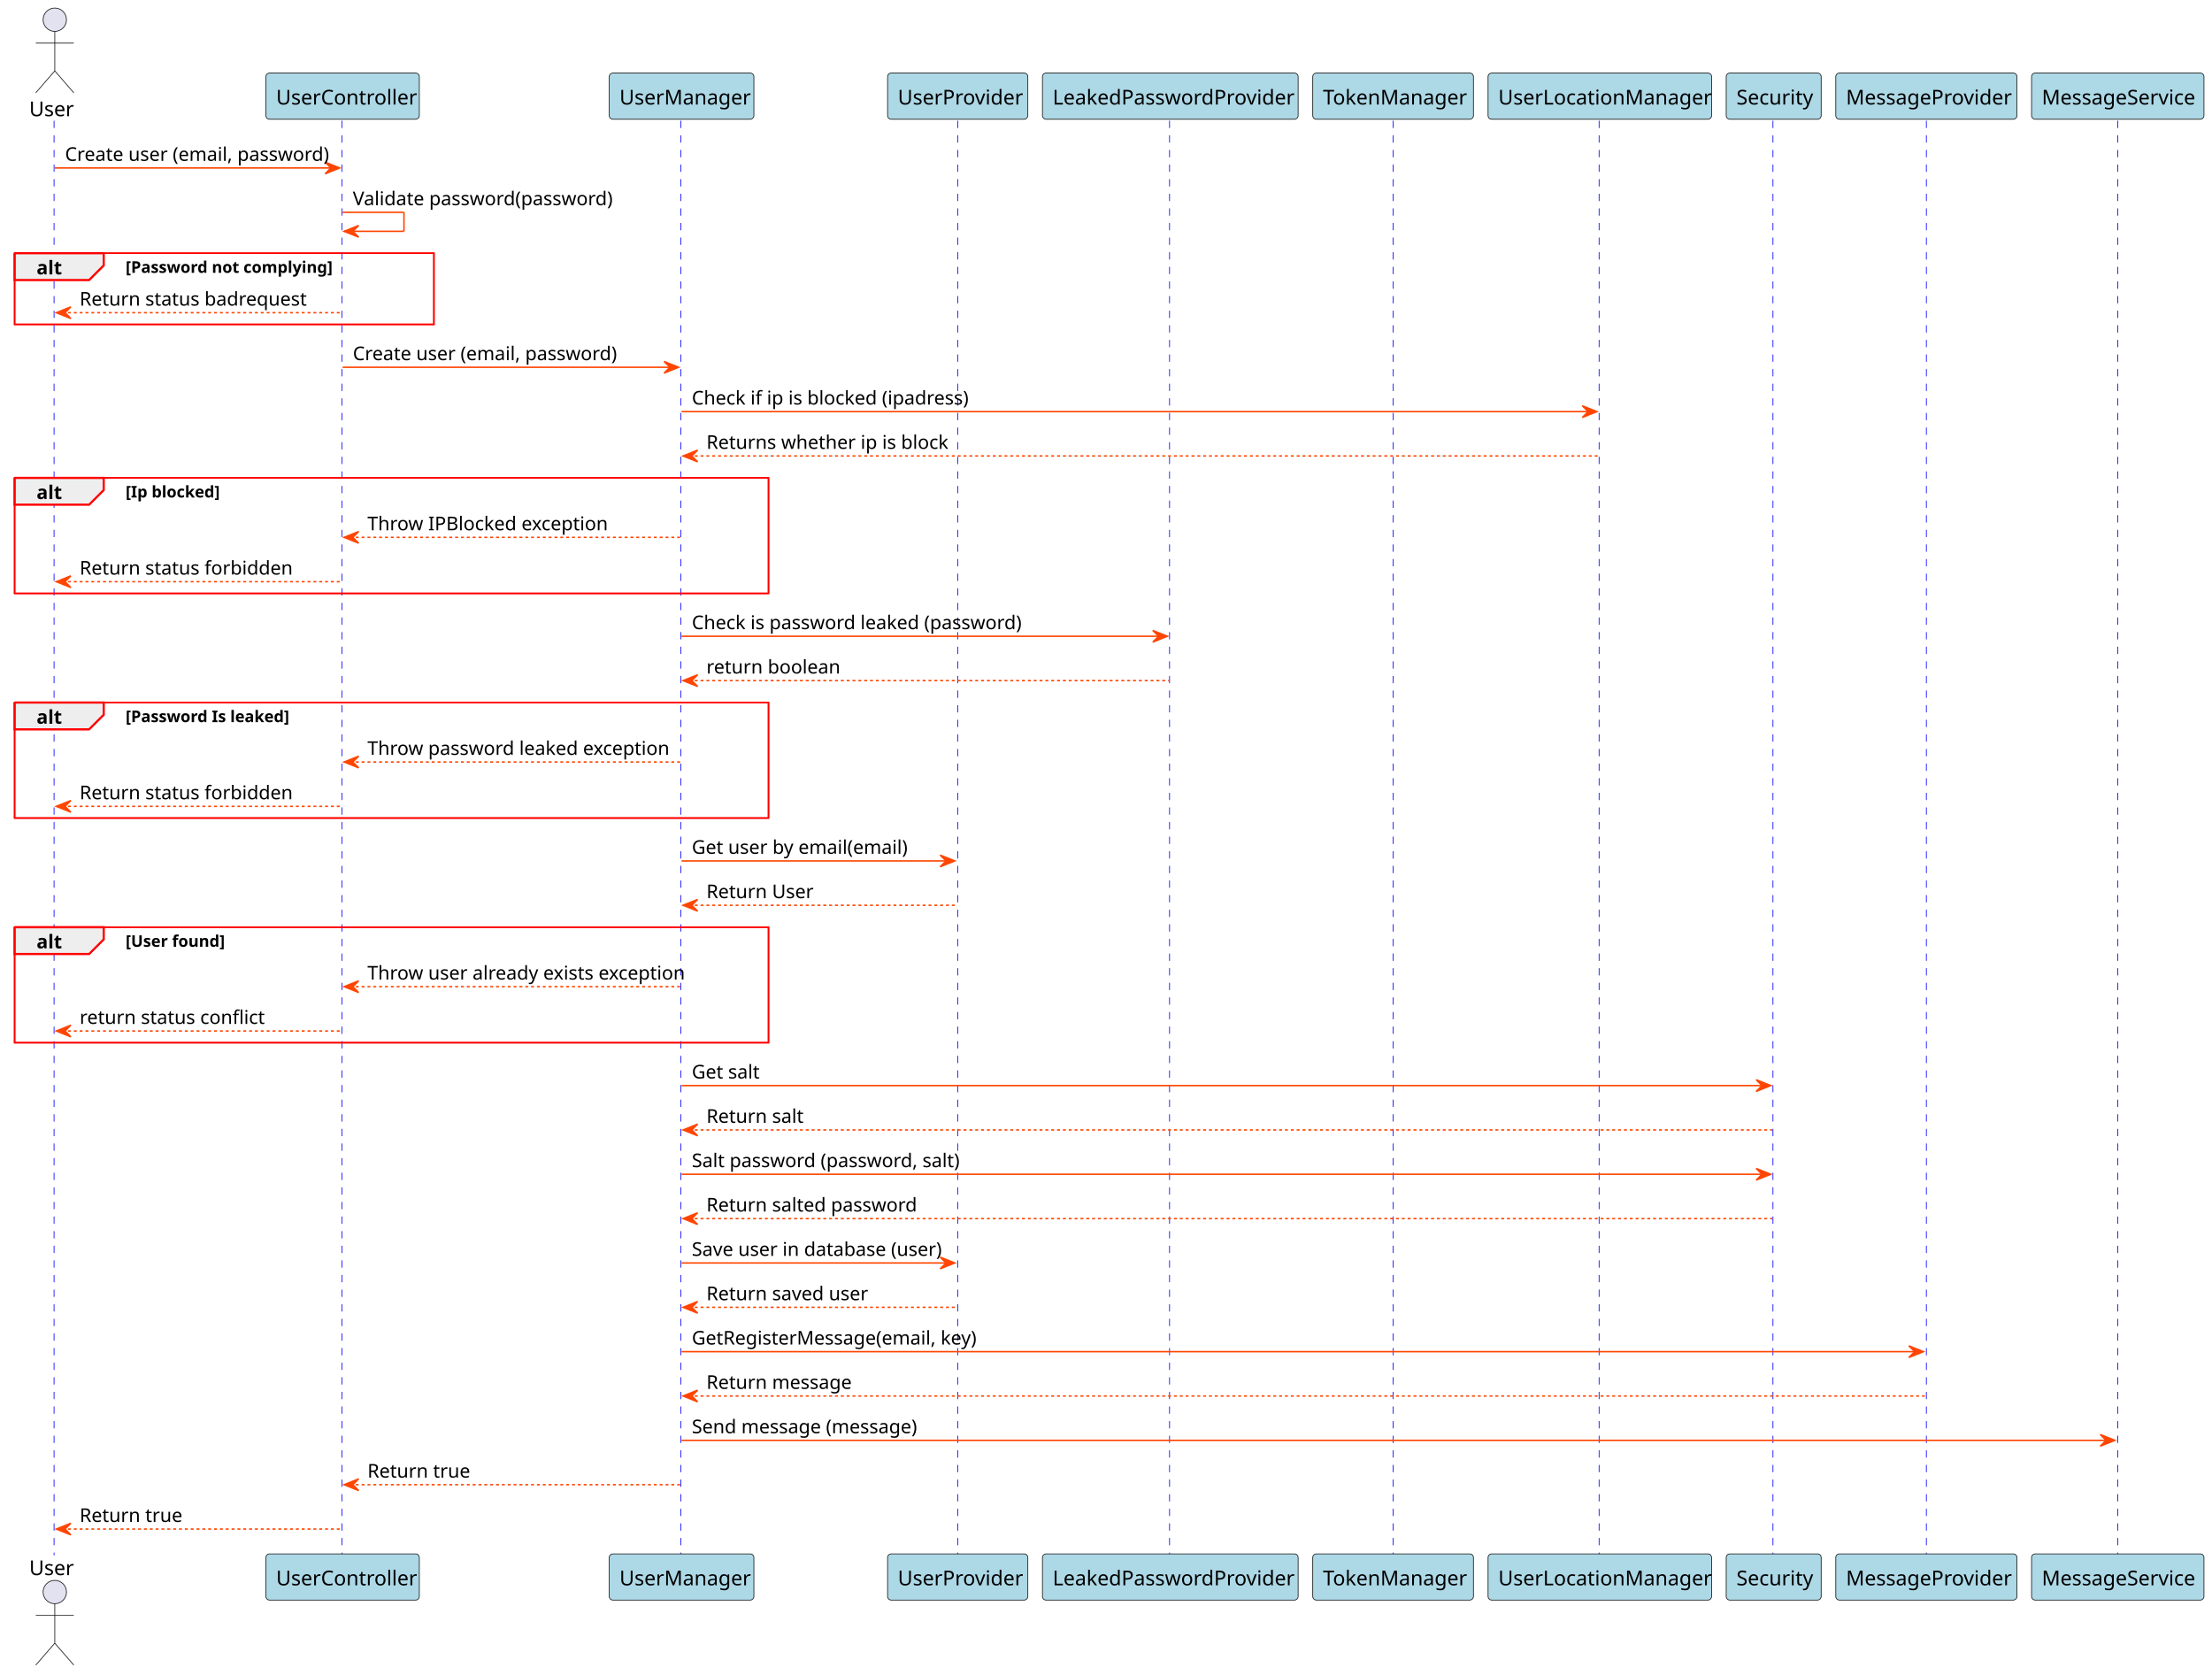
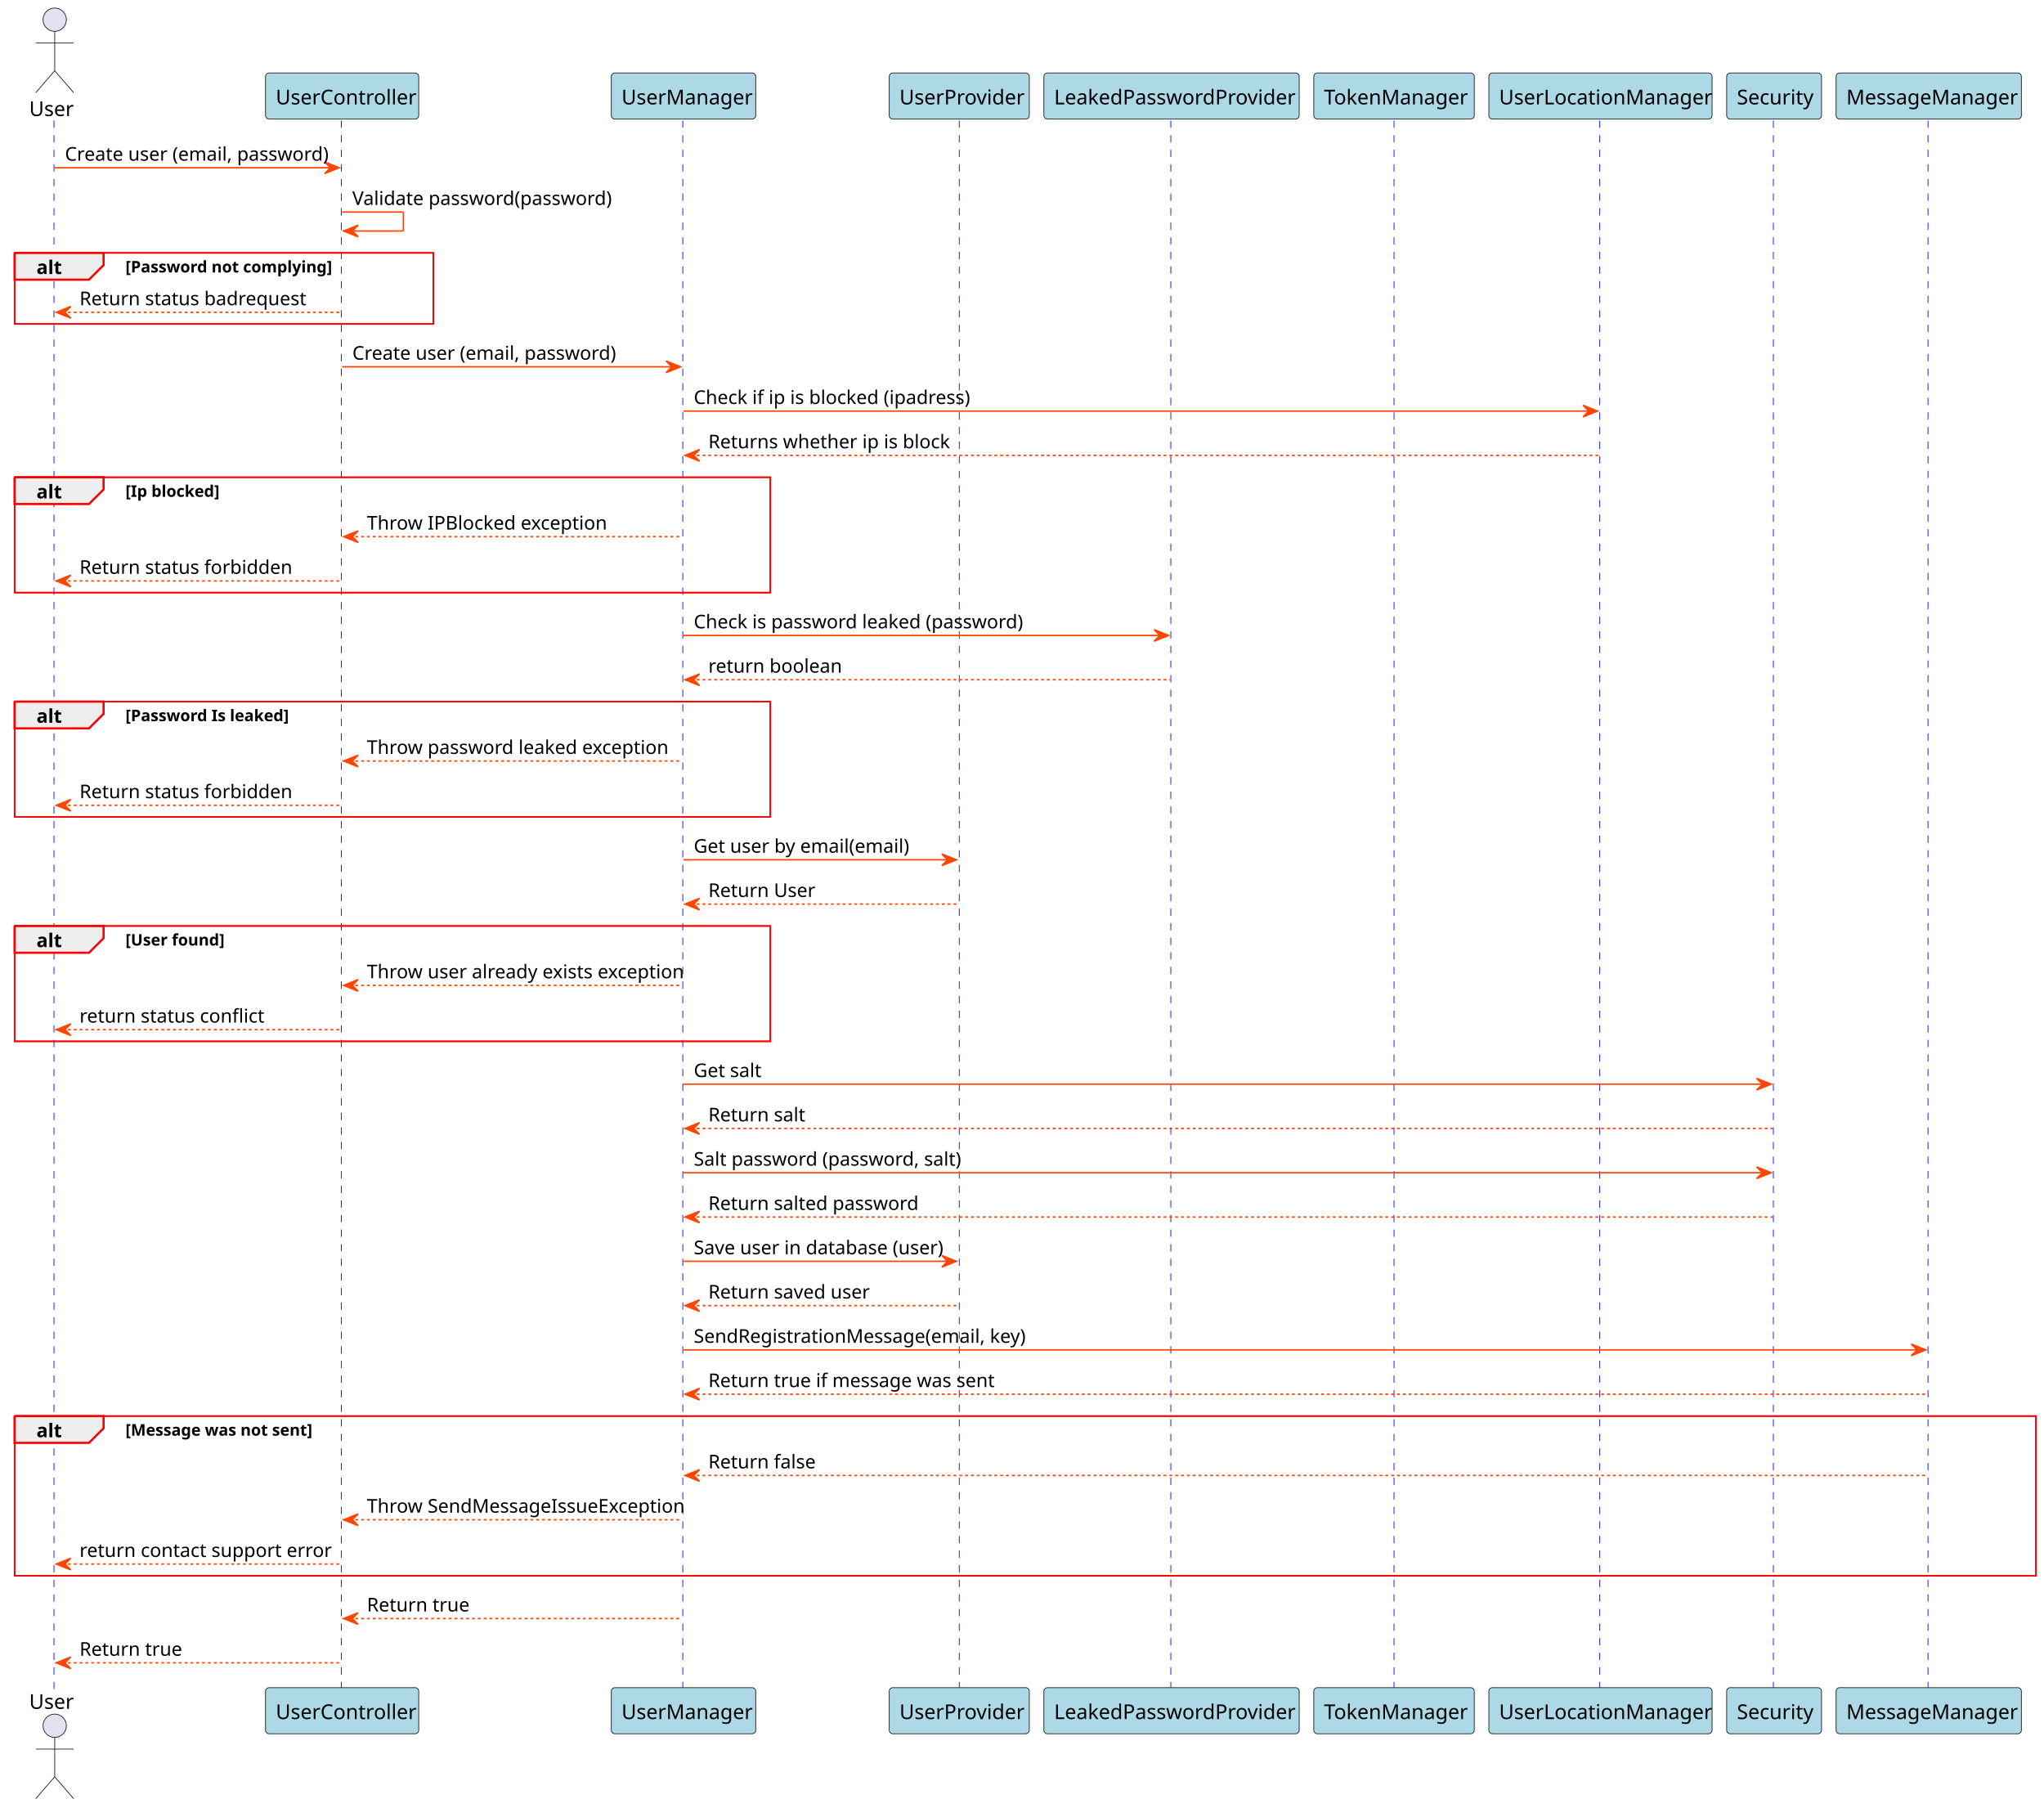
- <svg xmlns="http://www.w3.org/2000/svg" contentStyleType="text/css" height="1146px" preserveAspectRatio="none" style="width:1514px;height:1146px;background:#FFFFFF;" version="1.1" viewBox="0 0 1514 1146" width="1514px" zoomAndPan="magnify">
+ <svg xmlns="http://www.w3.org/2000/svg" contentStyleType="text/css" height="1239px" preserveAspectRatio="none" style="width:1401px;height:1239px;background:#FFFFFF;" version="1.1" viewBox="0 0 1401 1239" width="1401px" zoomAndPan="magnify">
  <defs />
  <g>
    <rect fill="none" height="48.703" style="stroke:#FF0000;stroke-width:1.0;" width="287" x="10" y="173.312" />
-     <rect fill="none" height="79.055" style="stroke:#FF0000;stroke-width:1.0;" width="516" x="10" y="327.07" />
-     <rect fill="none" height="79.055" style="stroke:#FF0000;stroke-width:1.0;" width="516" x="10" y="480.828" />
-     <rect fill="none" height="79.055" style="stroke:#FF0000;stroke-width:1.0;" width="516" x="10" y="634.586" />
-     <line style="stroke:#0000FF;stroke-width:0.5;stroke-dasharray:5.0,5.0;" x1="37" x2="37" y1="82.609" y2="1064.508" />
-     <line style="stroke:#0000FF;stroke-width:0.5;stroke-dasharray:5.0,5.0;" x1="234" x2="234" y1="82.609" y2="1064.508" />
-     <line style="stroke:#0000FF;stroke-width:0.5;stroke-dasharray:5.0,5.0;" x1="466" x2="466" y1="82.609" y2="1064.508" />
-     <line style="stroke:#0000FF;stroke-width:0.5;stroke-dasharray:5.0,5.0;" x1="655.5" x2="655.5" y1="82.609" y2="1064.508" />
-     <line style="stroke:#0000FF;stroke-width:0.5;stroke-dasharray:5.0,5.0;" x1="800.5" x2="800.5" y1="82.609" y2="1064.508" />
-     <line style="stroke:#0000FF;stroke-width:0.5;stroke-dasharray:5.0,5.0;" x1="953.5" x2="953.5" y1="82.609" y2="1064.508" />
-     <line style="stroke:#0000FF;stroke-width:0.5;stroke-dasharray:5.0,5.0;" x1="1094.5" x2="1094.5" y1="82.609" y2="1064.508" />
-     <line style="stroke:#0000FF;stroke-width:0.5;stroke-dasharray:5.0,5.0;" x1="1213.5" x2="1213.5" y1="82.609" y2="1064.508" />
-     <line style="stroke:#0000FF;stroke-width:0.5;stroke-dasharray:5.0,5.0;" x1="1318.5" x2="1318.5" y1="82.609" y2="1064.508" />
-     <line style="stroke:#0000FF;stroke-width:0.5;stroke-dasharray:5.0,5.0;" x1="1449.5" x2="1449.5" y1="82.609" y2="1064.508" />
+     <rect fill="none" height="79.055" style="stroke:#FF0000;stroke-width:1.0;" width="518" x="10" y="327.07" />
+     <rect fill="none" height="79.055" style="stroke:#FF0000;stroke-width:1.0;" width="518" x="10" y="480.828" />
+     <rect fill="none" height="79.055" style="stroke:#FF0000;stroke-width:1.0;" width="518" x="10" y="634.586" />
+     <rect fill="none" height="109.406" style="stroke:#FF0000;stroke-width:1.0;" width="1385.5" x="10" y="970.453" />
+     <line style="stroke:#0000FF;stroke-width:0.5;stroke-dasharray:5.0,5.0;" x1="37" x2="37" y1="82.609" y2="1157.562" />
+     <line style="stroke:#0000FF;stroke-width:0.5;stroke-dasharray:5.0,5.0;" x1="234" x2="234" y1="82.609" y2="1157.562" />
+     <line style="stroke:#0000FF;stroke-width:0.5;stroke-dasharray:5.0,5.0;" x1="468" x2="468" y1="82.609" y2="1157.562" />
+     <line style="stroke:#0000FF;stroke-width:0.5;stroke-dasharray:5.0,5.0;" x1="657.5" x2="657.5" y1="82.609" y2="1157.562" />
+     <line style="stroke:#0000FF;stroke-width:0.5;stroke-dasharray:5.0,5.0;" x1="802.5" x2="802.5" y1="82.609" y2="1157.562" />
+     <line style="stroke:#0000FF;stroke-width:0.5;stroke-dasharray:5.0,5.0;" x1="955.5" x2="955.5" y1="82.609" y2="1157.562" />
+     <line style="stroke:#0000FF;stroke-width:0.5;stroke-dasharray:5.0,5.0;" x1="1096.5" x2="1096.5" y1="82.609" y2="1157.562" />
+     <line style="stroke:#0000FF;stroke-width:0.5;stroke-dasharray:5.0,5.0;" x1="1215.5" x2="1215.5" y1="82.609" y2="1157.562" />
+     <line style="stroke:#0000FF;stroke-width:0.5;stroke-dasharray:5.0,5.0;" x1="1321.5" x2="1321.5" y1="82.609" y2="1157.562" />
    <text fill="#000000" font-family="sans-serif" font-size="14" lengthAdjust="spacing" textLength="29" x="20" y="79.533">User</text>
    <ellipse cx="37.5" cy="13.5" fill="#E2E2F0" rx="8" ry="8" style="stroke:#181818;stroke-width:0.5;" />
    <path d="M37.5,21.5 L37.5,48.5 M24.5,29.5 L50.5,29.5 M37.5,48.5 L24.5,63.5 M37.5,48.5 L50.5,63.5 " fill="none" style="stroke:#181818;stroke-width:0.5;" />
-     <text fill="#000000" font-family="sans-serif" font-size="14" lengthAdjust="spacing" textLength="29" x="20" y="1078.041">User</text>
-     <ellipse cx="37.5" cy="1089.617" fill="#E2E2F0" rx="8" ry="8" style="stroke:#181818;stroke-width:0.5;" />
-     <path d="M37.5,1097.617 L37.5,1124.617 M24.5,1105.617 L50.5,1105.617 M37.5,1124.617 L24.5,1139.617 M37.5,1124.617 L50.5,1139.617 " fill="none" style="stroke:#181818;stroke-width:0.5;" />
+     <text fill="#000000" font-family="sans-serif" font-size="14" lengthAdjust="spacing" textLength="29" x="20" y="1171.096">User</text>
+     <ellipse cx="37.5" cy="1182.672" fill="#E2E2F0" rx="8" ry="8" style="stroke:#181818;stroke-width:0.5;" />
+     <path d="M37.5,1190.672 L37.5,1217.672 M24.5,1198.672 L50.5,1198.672 M37.5,1217.672 L24.5,1232.672 M37.5,1217.672 L50.5,1232.672 " fill="none" style="stroke:#181818;stroke-width:0.5;" />
    <rect fill="#ADD8E6" height="31.609" rx="2.5" ry="2.5" style="stroke:#181818;stroke-width:0.5;" width="105" x="182" y="50" />
    <text fill="#000000" font-family="sans-serif" font-size="14" lengthAdjust="spacing" textLength="91" x="189" y="71.533">UserController</text>
-     <rect fill="#ADD8E6" height="31.609" rx="2.5" ry="2.5" style="stroke:#181818;stroke-width:0.5;" width="105" x="182" y="1063.508" />
-     <text fill="#000000" font-family="sans-serif" font-size="14" lengthAdjust="spacing" textLength="91" x="189" y="1085.041">UserController</text>
-     <rect fill="#ADD8E6" height="31.609" rx="2.5" ry="2.5" style="stroke:#181818;stroke-width:0.5;" width="99" x="417" y="50" />
-     <text fill="#000000" font-family="sans-serif" font-size="14" lengthAdjust="spacing" textLength="85" x="424" y="71.533">UserManager</text>
-     <rect fill="#ADD8E6" height="31.609" rx="2.5" ry="2.5" style="stroke:#181818;stroke-width:0.5;" width="99" x="417" y="1063.508" />
-     <text fill="#000000" font-family="sans-serif" font-size="14" lengthAdjust="spacing" textLength="85" x="424" y="1085.041">UserManager</text>
-     <rect fill="#ADD8E6" height="31.609" rx="2.5" ry="2.5" style="stroke:#181818;stroke-width:0.5;" width="96" x="607.5" y="50" />
-     <text fill="#000000" font-family="sans-serif" font-size="14" lengthAdjust="spacing" textLength="82" x="614.5" y="71.533">UserProvider</text>
-     <rect fill="#ADD8E6" height="31.609" rx="2.5" ry="2.5" style="stroke:#181818;stroke-width:0.5;" width="96" x="607.5" y="1063.508" />
-     <text fill="#000000" font-family="sans-serif" font-size="14" lengthAdjust="spacing" textLength="82" x="614.5" y="1085.041">UserProvider</text>
-     <rect fill="#ADD8E6" height="31.609" rx="2.5" ry="2.5" style="stroke:#181818;stroke-width:0.5;" width="175" x="713.5" y="50" />
-     <text fill="#000000" font-family="sans-serif" font-size="14" lengthAdjust="spacing" textLength="161" x="720.5" y="71.533">LeakedPasswordProvider</text>
-     <rect fill="#ADD8E6" height="31.609" rx="2.5" ry="2.5" style="stroke:#181818;stroke-width:0.5;" width="175" x="713.5" y="1063.508" />
-     <text fill="#000000" font-family="sans-serif" font-size="14" lengthAdjust="spacing" textLength="161" x="720.5" y="1085.041">LeakedPasswordProvider</text>
-     <rect fill="#ADD8E6" height="31.609" rx="2.5" ry="2.5" style="stroke:#181818;stroke-width:0.5;" width="110" x="898.5" y="50" />
-     <text fill="#000000" font-family="sans-serif" font-size="14" lengthAdjust="spacing" textLength="96" x="905.5" y="71.533">TokenManager</text>
-     <rect fill="#ADD8E6" height="31.609" rx="2.5" ry="2.5" style="stroke:#181818;stroke-width:0.5;" width="110" x="898.5" y="1063.508" />
-     <text fill="#000000" font-family="sans-serif" font-size="14" lengthAdjust="spacing" textLength="96" x="905.5" y="1085.041">TokenManager</text>
-     <rect fill="#ADD8E6" height="31.609" rx="2.5" ry="2.5" style="stroke:#181818;stroke-width:0.5;" width="153" x="1018.5" y="50" />
-     <text fill="#000000" font-family="sans-serif" font-size="14" lengthAdjust="spacing" textLength="139" x="1025.5" y="71.533">UserLocationManager</text>
-     <rect fill="#ADD8E6" height="31.609" rx="2.5" ry="2.5" style="stroke:#181818;stroke-width:0.5;" width="153" x="1018.5" y="1063.508" />
-     <text fill="#000000" font-family="sans-serif" font-size="14" lengthAdjust="spacing" textLength="139" x="1025.5" y="1085.041">UserLocationManager</text>
-     <rect fill="#ADD8E6" height="31.609" rx="2.5" ry="2.5" style="stroke:#181818;stroke-width:0.5;" width="65" x="1181.5" y="50" />
-     <text fill="#000000" font-family="sans-serif" font-size="14" lengthAdjust="spacing" textLength="51" x="1188.5" y="71.533">Security</text>
-     <rect fill="#ADD8E6" height="31.609" rx="2.5" ry="2.5" style="stroke:#181818;stroke-width:0.5;" width="65" x="1181.5" y="1063.508" />
-     <text fill="#000000" font-family="sans-serif" font-size="14" lengthAdjust="spacing" textLength="51" x="1188.5" y="1085.041">Security</text>
-     <rect fill="#ADD8E6" height="31.609" rx="2.5" ry="2.5" style="stroke:#181818;stroke-width:0.5;" width="124" x="1256.5" y="50" />
-     <text fill="#000000" font-family="sans-serif" font-size="14" lengthAdjust="spacing" textLength="110" x="1263.5" y="71.533">MessageProvider</text>
-     <rect fill="#ADD8E6" height="31.609" rx="2.5" ry="2.5" style="stroke:#181818;stroke-width:0.5;" width="124" x="1256.5" y="1063.508" />
-     <text fill="#000000" font-family="sans-serif" font-size="14" lengthAdjust="spacing" textLength="110" x="1263.5" y="1085.041">MessageProvider</text>
-     <rect fill="#ADD8E6" height="31.609" rx="2.5" ry="2.5" style="stroke:#181818;stroke-width:0.5;" width="118" x="1390.5" y="50" />
-     <text fill="#000000" font-family="sans-serif" font-size="14" lengthAdjust="spacing" textLength="104" x="1397.5" y="71.533">MessageService</text>
-     <rect fill="#ADD8E6" height="31.609" rx="2.5" ry="2.5" style="stroke:#181818;stroke-width:0.5;" width="118" x="1390.5" y="1063.508" />
-     <text fill="#000000" font-family="sans-serif" font-size="14" lengthAdjust="spacing" textLength="104" x="1397.5" y="1085.041">MessageService</text>
+     <rect fill="#ADD8E6" height="31.609" rx="2.5" ry="2.5" style="stroke:#181818;stroke-width:0.5;" width="105" x="182" y="1156.562" />
+     <text fill="#000000" font-family="sans-serif" font-size="14" lengthAdjust="spacing" textLength="91" x="189" y="1178.096">UserController</text>
+     <rect fill="#ADD8E6" height="31.609" rx="2.5" ry="2.5" style="stroke:#181818;stroke-width:0.5;" width="99" x="419" y="50" />
+     <text fill="#000000" font-family="sans-serif" font-size="14" lengthAdjust="spacing" textLength="85" x="426" y="71.533">UserManager</text>
+     <rect fill="#ADD8E6" height="31.609" rx="2.5" ry="2.5" style="stroke:#181818;stroke-width:0.5;" width="99" x="419" y="1156.562" />
+     <text fill="#000000" font-family="sans-serif" font-size="14" lengthAdjust="spacing" textLength="85" x="426" y="1178.096">UserManager</text>
+     <rect fill="#ADD8E6" height="31.609" rx="2.5" ry="2.5" style="stroke:#181818;stroke-width:0.5;" width="96" x="609.5" y="50" />
+     <text fill="#000000" font-family="sans-serif" font-size="14" lengthAdjust="spacing" textLength="82" x="616.5" y="71.533">UserProvider</text>
+     <rect fill="#ADD8E6" height="31.609" rx="2.5" ry="2.5" style="stroke:#181818;stroke-width:0.5;" width="96" x="609.5" y="1156.562" />
+     <text fill="#000000" font-family="sans-serif" font-size="14" lengthAdjust="spacing" textLength="82" x="616.5" y="1178.096">UserProvider</text>
+     <rect fill="#ADD8E6" height="31.609" rx="2.5" ry="2.5" style="stroke:#181818;stroke-width:0.5;" width="175" x="715.5" y="50" />
+     <text fill="#000000" font-family="sans-serif" font-size="14" lengthAdjust="spacing" textLength="161" x="722.5" y="71.533">LeakedPasswordProvider</text>
+     <rect fill="#ADD8E6" height="31.609" rx="2.5" ry="2.5" style="stroke:#181818;stroke-width:0.5;" width="175" x="715.5" y="1156.562" />
+     <text fill="#000000" font-family="sans-serif" font-size="14" lengthAdjust="spacing" textLength="161" x="722.5" y="1178.096">LeakedPasswordProvider</text>
+     <rect fill="#ADD8E6" height="31.609" rx="2.5" ry="2.5" style="stroke:#181818;stroke-width:0.5;" width="110" x="900.5" y="50" />
+     <text fill="#000000" font-family="sans-serif" font-size="14" lengthAdjust="spacing" textLength="96" x="907.5" y="71.533">TokenManager</text>
+     <rect fill="#ADD8E6" height="31.609" rx="2.5" ry="2.5" style="stroke:#181818;stroke-width:0.5;" width="110" x="900.5" y="1156.562" />
+     <text fill="#000000" font-family="sans-serif" font-size="14" lengthAdjust="spacing" textLength="96" x="907.5" y="1178.096">TokenManager</text>
+     <rect fill="#ADD8E6" height="31.609" rx="2.5" ry="2.5" style="stroke:#181818;stroke-width:0.5;" width="153" x="1020.5" y="50" />
+     <text fill="#000000" font-family="sans-serif" font-size="14" lengthAdjust="spacing" textLength="139" x="1027.5" y="71.533">UserLocationManager</text>
+     <rect fill="#ADD8E6" height="31.609" rx="2.5" ry="2.5" style="stroke:#181818;stroke-width:0.5;" width="153" x="1020.5" y="1156.562" />
+     <text fill="#000000" font-family="sans-serif" font-size="14" lengthAdjust="spacing" textLength="139" x="1027.5" y="1178.096">UserLocationManager</text>
+     <rect fill="#ADD8E6" height="31.609" rx="2.5" ry="2.5" style="stroke:#181818;stroke-width:0.5;" width="65" x="1183.5" y="50" />
+     <text fill="#000000" font-family="sans-serif" font-size="14" lengthAdjust="spacing" textLength="51" x="1190.5" y="71.533">Security</text>
+     <rect fill="#ADD8E6" height="31.609" rx="2.5" ry="2.5" style="stroke:#181818;stroke-width:0.5;" width="65" x="1183.5" y="1156.562" />
+     <text fill="#000000" font-family="sans-serif" font-size="14" lengthAdjust="spacing" textLength="51" x="1190.5" y="1178.096">Security</text>
+     <rect fill="#ADD8E6" height="31.609" rx="2.5" ry="2.5" style="stroke:#181818;stroke-width:0.5;" width="127" x="1258.5" y="50" />
+     <text fill="#000000" font-family="sans-serif" font-size="14" lengthAdjust="spacing" textLength="113" x="1265.5" y="71.533">MessageManager</text>
+     <rect fill="#ADD8E6" height="31.609" rx="2.5" ry="2.5" style="stroke:#181818;stroke-width:0.5;" width="127" x="1258.5" y="1156.562" />
+     <text fill="#000000" font-family="sans-serif" font-size="14" lengthAdjust="spacing" textLength="113" x="1265.5" y="1178.096">MessageManager</text>
    <polygon fill="#FF4500" points="222.5,110.961,232.5,114.961,222.5,118.961,226.5,114.961" style="stroke:#FF4500;stroke-width:1.0;" />
    <line style="stroke:#FF4500;stroke-width:1.0;" x1="37.5" x2="228.5" y1="114.961" y2="114.961" />
    <text fill="#000000" font-family="sans-serif" font-size="13" lengthAdjust="spacing" textLength="173" x="44.5" y="110.105">Create user (email, password)</text>
    <line style="stroke:#FF4500;stroke-width:1.0;" x1="234.5" x2="276.5" y1="145.312" y2="145.312" />
    <line style="stroke:#FF4500;stroke-width:1.0;" x1="276.5" x2="276.5" y1="145.312" y2="158.312" />
    <line style="stroke:#FF4500;stroke-width:1.0;" x1="235.5" x2="276.5" y1="158.312" y2="158.312" />
    <polygon fill="#FF4500" points="245.5,154.312,235.5,158.312,245.5,162.312,241.5,158.312" style="stroke:#FF4500;stroke-width:1.0;" />
    <text fill="#000000" font-family="sans-serif" font-size="13" lengthAdjust="spacing" textLength="169" x="241.5" y="140.456">Validate password(password)</text>
    <path d="M10,173.312 L71,173.312 L71,181.664 L61,191.664 L10,191.664 L10,173.312 " fill="#EEEEEE" style="stroke:#FF0000;stroke-width:1.5;" />
    <rect fill="none" height="48.703" style="stroke:#FF0000;stroke-width:1.0;" width="287" x="10" y="173.312" />
    <text fill="#000000" font-family="sans-serif" font-size="13" font-weight="bold" lengthAdjust="spacing" textLength="16" x="25" y="187.808">alt</text>
    <text fill="#000000" font-family="sans-serif" font-size="11" font-weight="bold" lengthAdjust="spacing" textLength="145" x="86" y="186.731">[Password not complying]</text>
    <polygon fill="#FF4500" points="48.5,210.016,38.5,214.016,48.5,218.016,44.5,214.016" style="stroke:#FF4500;stroke-width:1.0;" />
    <line style="stroke:#FF4500;stroke-width:1.0;stroke-dasharray:2.0,2.0;" x1="42.5" x2="233.5" y1="214.016" y2="214.016" />
    <text fill="#000000" font-family="sans-serif" font-size="13" lengthAdjust="spacing" textLength="146" x="54.5" y="209.159">Return status badrequest</text>
-     <polygon fill="#FF4500" points="454.5,247.367,464.5,251.367,454.5,255.367,458.5,251.367" style="stroke:#FF4500;stroke-width:1.0;" />
-     <line style="stroke:#FF4500;stroke-width:1.0;" x1="234.5" x2="460.5" y1="251.367" y2="251.367" />
+     <polygon fill="#FF4500" points="456.5,247.367,466.5,251.367,456.5,255.367,460.5,251.367" style="stroke:#FF4500;stroke-width:1.0;" />
+     <line style="stroke:#FF4500;stroke-width:1.0;" x1="234.5" x2="462.5" y1="251.367" y2="251.367" />
    <text fill="#000000" font-family="sans-serif" font-size="13" lengthAdjust="spacing" textLength="173" x="241.5" y="246.511">Create user (email, password)</text>
-     <polygon fill="#FF4500" points="1083,277.719,1093,281.719,1083,285.719,1087,281.719" style="stroke:#FF4500;stroke-width:1.0;" />
-     <line style="stroke:#FF4500;stroke-width:1.0;" x1="466.5" x2="1089" y1="281.719" y2="281.719" />
-     <text fill="#000000" font-family="sans-serif" font-size="13" lengthAdjust="spacing" textLength="185" x="473.5" y="276.862">Check if ip is blocked (ipadress)</text>
-     <polygon fill="#FF4500" points="477.5,308.07,467.5,312.07,477.5,316.07,473.5,312.07" style="stroke:#FF4500;stroke-width:1.0;" />
-     <line style="stroke:#FF4500;stroke-width:1.0;stroke-dasharray:2.0,2.0;" x1="471.5" x2="1094" y1="312.07" y2="312.07" />
-     <text fill="#000000" font-family="sans-serif" font-size="13" lengthAdjust="spacing" textLength="157" x="483.5" y="307.214">Returns whether ip is block</text>
+     <polygon fill="#FF4500" points="1085,277.719,1095,281.719,1085,285.719,1089,281.719" style="stroke:#FF4500;stroke-width:1.0;" />
+     <line style="stroke:#FF4500;stroke-width:1.0;" x1="468.5" x2="1091" y1="281.719" y2="281.719" />
+     <text fill="#000000" font-family="sans-serif" font-size="13" lengthAdjust="spacing" textLength="185" x="475.5" y="276.862">Check if ip is blocked (ipadress)</text>
+     <polygon fill="#FF4500" points="479.5,308.07,469.5,312.07,479.5,316.07,475.5,312.07" style="stroke:#FF4500;stroke-width:1.0;" />
+     <line style="stroke:#FF4500;stroke-width:1.0;stroke-dasharray:2.0,2.0;" x1="473.5" x2="1096" y1="312.07" y2="312.07" />
+     <text fill="#000000" font-family="sans-serif" font-size="13" lengthAdjust="spacing" textLength="157" x="485.5" y="307.214">Returns whether ip is block</text>
    <path d="M10,327.07 L71,327.07 L71,335.422 L61,345.422 L10,345.422 L10,327.07 " fill="#EEEEEE" style="stroke:#FF0000;stroke-width:1.5;" />
-     <rect fill="none" height="79.055" style="stroke:#FF0000;stroke-width:1.0;" width="516" x="10" y="327.07" />
+     <rect fill="none" height="79.055" style="stroke:#FF0000;stroke-width:1.0;" width="518" x="10" y="327.07" />
    <text fill="#000000" font-family="sans-serif" font-size="13" font-weight="bold" lengthAdjust="spacing" textLength="16" x="25" y="341.565">alt</text>
    <text fill="#000000" font-family="sans-serif" font-size="11" font-weight="bold" lengthAdjust="spacing" textLength="65" x="86" y="340.489">[Ip blocked]</text>
    <polygon fill="#FF4500" points="245.5,363.773,235.5,367.773,245.5,371.773,241.5,367.773" style="stroke:#FF4500;stroke-width:1.0;" />
-     <line style="stroke:#FF4500;stroke-width:1.0;stroke-dasharray:2.0,2.0;" x1="239.5" x2="465.5" y1="367.773" y2="367.773" />
+     <line style="stroke:#FF4500;stroke-width:1.0;stroke-dasharray:2.0,2.0;" x1="239.5" x2="467.5" y1="367.773" y2="367.773" />
    <text fill="#000000" font-family="sans-serif" font-size="13" lengthAdjust="spacing" textLength="157" x="251.5" y="362.917">Throw IPBlocked exception</text>
    <polygon fill="#FF4500" points="48.5,394.125,38.5,398.125,48.5,402.125,44.5,398.125" style="stroke:#FF4500;stroke-width:1.0;" />
    <line style="stroke:#FF4500;stroke-width:1.0;stroke-dasharray:2.0,2.0;" x1="42.5" x2="233.5" y1="398.125" y2="398.125" />
    <text fill="#000000" font-family="sans-serif" font-size="13" lengthAdjust="spacing" textLength="134" x="54.5" y="393.269">Return status forbidden</text>
-     <polygon fill="#FF4500" points="789,431.477,799,435.477,789,439.477,793,435.477" style="stroke:#FF4500;stroke-width:1.0;" />
-     <line style="stroke:#FF4500;stroke-width:1.0;" x1="466.5" x2="795" y1="435.477" y2="435.477" />
-     <text fill="#000000" font-family="sans-serif" font-size="13" lengthAdjust="spacing" textLength="219" x="473.5" y="430.62">Check is password leaked (password)</text>
-     <polygon fill="#FF4500" points="477.5,461.828,467.5,465.828,477.5,469.828,473.5,465.828" style="stroke:#FF4500;stroke-width:1.0;" />
-     <line style="stroke:#FF4500;stroke-width:1.0;stroke-dasharray:2.0,2.0;" x1="471.5" x2="800" y1="465.828" y2="465.828" />
-     <text fill="#000000" font-family="sans-serif" font-size="13" lengthAdjust="spacing" textLength="82" x="483.5" y="460.972">return boolean</text>
+     <polygon fill="#FF4500" points="791,431.477,801,435.477,791,439.477,795,435.477" style="stroke:#FF4500;stroke-width:1.0;" />
+     <line style="stroke:#FF4500;stroke-width:1.0;" x1="468.5" x2="797" y1="435.477" y2="435.477" />
+     <text fill="#000000" font-family="sans-serif" font-size="13" lengthAdjust="spacing" textLength="219" x="475.5" y="430.62">Check is password leaked (password)</text>
+     <polygon fill="#FF4500" points="479.5,461.828,469.5,465.828,479.5,469.828,475.5,465.828" style="stroke:#FF4500;stroke-width:1.0;" />
+     <line style="stroke:#FF4500;stroke-width:1.0;stroke-dasharray:2.0,2.0;" x1="473.5" x2="802" y1="465.828" y2="465.828" />
+     <text fill="#000000" font-family="sans-serif" font-size="13" lengthAdjust="spacing" textLength="82" x="485.5" y="460.972">return boolean</text>
    <path d="M10,480.828 L71,480.828 L71,489.18 L61,499.18 L10,499.18 L10,480.828 " fill="#EEEEEE" style="stroke:#FF0000;stroke-width:1.5;" />
-     <rect fill="none" height="79.055" style="stroke:#FF0000;stroke-width:1.0;" width="516" x="10" y="480.828" />
+     <rect fill="none" height="79.055" style="stroke:#FF0000;stroke-width:1.0;" width="518" x="10" y="480.828" />
    <text fill="#000000" font-family="sans-serif" font-size="13" font-weight="bold" lengthAdjust="spacing" textLength="16" x="25" y="495.323">alt</text>
    <text fill="#000000" font-family="sans-serif" font-size="11" font-weight="bold" lengthAdjust="spacing" textLength="117" x="86" y="494.247">[Password Is leaked]</text>
    <polygon fill="#FF4500" points="245.5,517.531,235.5,521.531,245.5,525.531,241.5,521.531" style="stroke:#FF4500;stroke-width:1.0;" />
-     <line style="stroke:#FF4500;stroke-width:1.0;stroke-dasharray:2.0,2.0;" x1="239.5" x2="465.5" y1="521.531" y2="521.531" />
+     <line style="stroke:#FF4500;stroke-width:1.0;stroke-dasharray:2.0,2.0;" x1="239.5" x2="467.5" y1="521.531" y2="521.531" />
    <text fill="#000000" font-family="sans-serif" font-size="13" lengthAdjust="spacing" textLength="195" x="251.5" y="516.675">Throw password leaked exception</text>
    <polygon fill="#FF4500" points="48.5,547.883,38.5,551.883,48.5,555.883,44.5,551.883" style="stroke:#FF4500;stroke-width:1.0;" />
    <line style="stroke:#FF4500;stroke-width:1.0;stroke-dasharray:2.0,2.0;" x1="42.5" x2="233.5" y1="551.883" y2="551.883" />
    <text fill="#000000" font-family="sans-serif" font-size="13" lengthAdjust="spacing" textLength="134" x="54.5" y="547.026">Return status forbidden</text>
-     <polygon fill="#FF4500" points="643.5,585.234,653.5,589.234,643.5,593.234,647.5,589.234" style="stroke:#FF4500;stroke-width:1.0;" />
-     <line style="stroke:#FF4500;stroke-width:1.0;" x1="466.5" x2="649.5" y1="589.234" y2="589.234" />
-     <text fill="#000000" font-family="sans-serif" font-size="13" lengthAdjust="spacing" textLength="142" x="473.5" y="584.378">Get user by email(email)</text>
-     <polygon fill="#FF4500" points="477.5,615.586,467.5,619.586,477.5,623.586,473.5,619.586" style="stroke:#FF4500;stroke-width:1.0;" />
-     <line style="stroke:#FF4500;stroke-width:1.0;stroke-dasharray:2.0,2.0;" x1="471.5" x2="654.5" y1="619.586" y2="619.586" />
-     <text fill="#000000" font-family="sans-serif" font-size="13" lengthAdjust="spacing" textLength="69" x="483.5" y="614.73">Return User</text>
+     <polygon fill="#FF4500" points="645.5,585.234,655.5,589.234,645.5,593.234,649.5,589.234" style="stroke:#FF4500;stroke-width:1.0;" />
+     <line style="stroke:#FF4500;stroke-width:1.0;" x1="468.5" x2="651.5" y1="589.234" y2="589.234" />
+     <text fill="#000000" font-family="sans-serif" font-size="13" lengthAdjust="spacing" textLength="142" x="475.5" y="584.378">Get user by email(email)</text>
+     <polygon fill="#FF4500" points="479.5,615.586,469.5,619.586,479.5,623.586,475.5,619.586" style="stroke:#FF4500;stroke-width:1.0;" />
+     <line style="stroke:#FF4500;stroke-width:1.0;stroke-dasharray:2.0,2.0;" x1="473.5" x2="656.5" y1="619.586" y2="619.586" />
+     <text fill="#000000" font-family="sans-serif" font-size="13" lengthAdjust="spacing" textLength="69" x="485.5" y="614.73">Return User</text>
    <path d="M10,634.586 L71,634.586 L71,642.938 L61,652.938 L10,652.938 L10,634.586 " fill="#EEEEEE" style="stroke:#FF0000;stroke-width:1.5;" />
-     <rect fill="none" height="79.055" style="stroke:#FF0000;stroke-width:1.0;" width="516" x="10" y="634.586" />
+     <rect fill="none" height="79.055" style="stroke:#FF0000;stroke-width:1.0;" width="518" x="10" y="634.586" />
    <text fill="#000000" font-family="sans-serif" font-size="13" font-weight="bold" lengthAdjust="spacing" textLength="16" x="25" y="649.081">alt</text>
    <text fill="#000000" font-family="sans-serif" font-size="11" font-weight="bold" lengthAdjust="spacing" textLength="69" x="86" y="648.005">[User found]</text>
    <polygon fill="#FF4500" points="245.5,671.289,235.5,675.289,245.5,679.289,241.5,675.289" style="stroke:#FF4500;stroke-width:1.0;" />
-     <line style="stroke:#FF4500;stroke-width:1.0;stroke-dasharray:2.0,2.0;" x1="239.5" x2="465.5" y1="675.289" y2="675.289" />
+     <line style="stroke:#FF4500;stroke-width:1.0;stroke-dasharray:2.0,2.0;" x1="239.5" x2="467.5" y1="675.289" y2="675.289" />
    <text fill="#000000" font-family="sans-serif" font-size="13" lengthAdjust="spacing" textLength="208" x="251.5" y="670.433">Throw user already exists exception</text>
    <polygon fill="#FF4500" points="48.5,701.641,38.5,705.641,48.5,709.641,44.5,705.641" style="stroke:#FF4500;stroke-width:1.0;" />
    <line style="stroke:#FF4500;stroke-width:1.0;stroke-dasharray:2.0,2.0;" x1="42.5" x2="233.5" y1="705.641" y2="705.641" />
    <text fill="#000000" font-family="sans-serif" font-size="13" lengthAdjust="spacing" textLength="118" x="54.5" y="700.784">return status conflict</text>
-     <polygon fill="#FF4500" points="1202,738.992,1212,742.992,1202,746.992,1206,742.992" style="stroke:#FF4500;stroke-width:1.0;" />
-     <line style="stroke:#FF4500;stroke-width:1.0;" x1="466.5" x2="1208" y1="742.992" y2="742.992" />
-     <text fill="#000000" font-family="sans-serif" font-size="13" lengthAdjust="spacing" textLength="46" x="473.5" y="738.136">Get salt</text>
-     <polygon fill="#FF4500" points="477.5,769.344,467.5,773.344,477.5,777.344,473.5,773.344" style="stroke:#FF4500;stroke-width:1.0;" />
-     <line style="stroke:#FF4500;stroke-width:1.0;stroke-dasharray:2.0,2.0;" x1="471.5" x2="1213" y1="773.344" y2="773.344" />
-     <text fill="#000000" font-family="sans-serif" font-size="13" lengthAdjust="spacing" textLength="63" x="483.5" y="768.487">Return salt</text>
-     <polygon fill="#FF4500" points="1202,799.695,1212,803.695,1202,807.695,1206,803.695" style="stroke:#FF4500;stroke-width:1.0;" />
-     <line style="stroke:#FF4500;stroke-width:1.0;" x1="466.5" x2="1208" y1="803.695" y2="803.695" />
-     <text fill="#000000" font-family="sans-serif" font-size="13" lengthAdjust="spacing" textLength="178" x="473.5" y="798.839">Salt password (password, salt)</text>
-     <polygon fill="#FF4500" points="477.5,830.047,467.5,834.047,477.5,838.047,473.5,834.047" style="stroke:#FF4500;stroke-width:1.0;" />
-     <line style="stroke:#FF4500;stroke-width:1.0;stroke-dasharray:2.0,2.0;" x1="471.5" x2="1213" y1="834.047" y2="834.047" />
-     <text fill="#000000" font-family="sans-serif" font-size="13" lengthAdjust="spacing" textLength="136" x="483.5" y="829.19">Return salted password</text>
-     <polygon fill="#FF4500" points="643.5,860.398,653.5,864.398,643.5,868.398,647.5,864.398" style="stroke:#FF4500;stroke-width:1.0;" />
-     <line style="stroke:#FF4500;stroke-width:1.0;" x1="466.5" x2="649.5" y1="864.398" y2="864.398" />
-     <text fill="#000000" font-family="sans-serif" font-size="13" lengthAdjust="spacing" textLength="165" x="473.5" y="859.542">Save user in database (user)</text>
-     <polygon fill="#FF4500" points="477.5,890.75,467.5,894.75,477.5,898.75,473.5,894.75" style="stroke:#FF4500;stroke-width:1.0;" />
-     <line style="stroke:#FF4500;stroke-width:1.0;stroke-dasharray:2.0,2.0;" x1="471.5" x2="654.5" y1="894.75" y2="894.75" />
-     <text fill="#000000" font-family="sans-serif" font-size="13" lengthAdjust="spacing" textLength="104" x="483.5" y="889.894">Return saved user</text>
-     <polygon fill="#FF4500" points="1306.5,921.102,1316.5,925.102,1306.5,929.102,1310.5,925.102" style="stroke:#FF4500;stroke-width:1.0;" />
-     <line style="stroke:#FF4500;stroke-width:1.0;" x1="466.5" x2="1312.5" y1="925.102" y2="925.102" />
-     <text fill="#000000" font-family="sans-serif" font-size="13" lengthAdjust="spacing" textLength="190" x="473.5" y="920.245">GetRegisterMessage(email, key)</text>
-     <polygon fill="#FF4500" points="477.5,951.453,467.5,955.453,477.5,959.453,473.5,955.453" style="stroke:#FF4500;stroke-width:1.0;" />
-     <line style="stroke:#FF4500;stroke-width:1.0;stroke-dasharray:2.0,2.0;" x1="471.5" x2="1317.5" y1="955.453" y2="955.453" />
-     <text fill="#000000" font-family="sans-serif" font-size="13" lengthAdjust="spacing" textLength="95" x="483.5" y="950.597">Return message</text>
-     <polygon fill="#FF4500" points="1437.5,981.805,1447.5,985.805,1437.5,989.805,1441.5,985.805" style="stroke:#FF4500;stroke-width:1.0;" />
-     <line style="stroke:#FF4500;stroke-width:1.0;" x1="466.5" x2="1443.5" y1="985.805" y2="985.805" />
-     <text fill="#000000" font-family="sans-serif" font-size="13" lengthAdjust="spacing" textLength="152" x="473.5" y="980.948">Send message (message)</text>
-     <polygon fill="#FF4500" points="245.5,1012.156,235.5,1016.156,245.5,1020.156,241.5,1016.156" style="stroke:#FF4500;stroke-width:1.0;" />
-     <line style="stroke:#FF4500;stroke-width:1.0;stroke-dasharray:2.0,2.0;" x1="239.5" x2="465.5" y1="1016.156" y2="1016.156" />
-     <text fill="#000000" font-family="sans-serif" font-size="13" lengthAdjust="spacing" textLength="64" x="251.5" y="1011.3">Return true</text>
-     <polygon fill="#FF4500" points="48.5,1042.508,38.5,1046.508,48.5,1050.508,44.5,1046.508" style="stroke:#FF4500;stroke-width:1.0;" />
-     <line style="stroke:#FF4500;stroke-width:1.0;stroke-dasharray:2.0,2.0;" x1="42.5" x2="233.5" y1="1046.508" y2="1046.508" />
-     <text fill="#000000" font-family="sans-serif" font-size="13" lengthAdjust="spacing" textLength="64" x="54.5" y="1041.651">Return true</text>
+     <polygon fill="#FF4500" points="1204,738.992,1214,742.992,1204,746.992,1208,742.992" style="stroke:#FF4500;stroke-width:1.0;" />
+     <line style="stroke:#FF4500;stroke-width:1.0;" x1="468.5" x2="1210" y1="742.992" y2="742.992" />
+     <text fill="#000000" font-family="sans-serif" font-size="13" lengthAdjust="spacing" textLength="46" x="475.5" y="738.136">Get salt</text>
+     <polygon fill="#FF4500" points="479.5,769.344,469.5,773.344,479.5,777.344,475.5,773.344" style="stroke:#FF4500;stroke-width:1.0;" />
+     <line style="stroke:#FF4500;stroke-width:1.0;stroke-dasharray:2.0,2.0;" x1="473.5" x2="1215" y1="773.344" y2="773.344" />
+     <text fill="#000000" font-family="sans-serif" font-size="13" lengthAdjust="spacing" textLength="63" x="485.5" y="768.487">Return salt</text>
+     <polygon fill="#FF4500" points="1204,799.695,1214,803.695,1204,807.695,1208,803.695" style="stroke:#FF4500;stroke-width:1.0;" />
+     <line style="stroke:#FF4500;stroke-width:1.0;" x1="468.5" x2="1210" y1="803.695" y2="803.695" />
+     <text fill="#000000" font-family="sans-serif" font-size="13" lengthAdjust="spacing" textLength="178" x="475.5" y="798.839">Salt password (password, salt)</text>
+     <polygon fill="#FF4500" points="479.5,830.047,469.5,834.047,479.5,838.047,475.5,834.047" style="stroke:#FF4500;stroke-width:1.0;" />
+     <line style="stroke:#FF4500;stroke-width:1.0;stroke-dasharray:2.0,2.0;" x1="473.5" x2="1215" y1="834.047" y2="834.047" />
+     <text fill="#000000" font-family="sans-serif" font-size="13" lengthAdjust="spacing" textLength="136" x="485.5" y="829.19">Return salted password</text>
+     <polygon fill="#FF4500" points="645.5,860.398,655.5,864.398,645.5,868.398,649.5,864.398" style="stroke:#FF4500;stroke-width:1.0;" />
+     <line style="stroke:#FF4500;stroke-width:1.0;" x1="468.5" x2="651.5" y1="864.398" y2="864.398" />
+     <text fill="#000000" font-family="sans-serif" font-size="13" lengthAdjust="spacing" textLength="165" x="475.5" y="859.542">Save user in database (user)</text>
+     <polygon fill="#FF4500" points="479.5,890.75,469.5,894.75,479.5,898.75,475.5,894.75" style="stroke:#FF4500;stroke-width:1.0;" />
+     <line style="stroke:#FF4500;stroke-width:1.0;stroke-dasharray:2.0,2.0;" x1="473.5" x2="656.5" y1="894.75" y2="894.75" />
+     <text fill="#000000" font-family="sans-serif" font-size="13" lengthAdjust="spacing" textLength="104" x="485.5" y="889.894">Return saved user</text>
+     <polygon fill="#FF4500" points="1310,921.102,1320,925.102,1310,929.102,1314,925.102" style="stroke:#FF4500;stroke-width:1.0;" />
+     <line style="stroke:#FF4500;stroke-width:1.0;" x1="468.5" x2="1316" y1="925.102" y2="925.102" />
+     <text fill="#000000" font-family="sans-serif" font-size="13" lengthAdjust="spacing" textLength="220" x="475.5" y="920.245">SendRegistrationMessage(email, key)</text>
+     <polygon fill="#FF4500" points="479.5,951.453,469.5,955.453,479.5,959.453,475.5,955.453" style="stroke:#FF4500;stroke-width:1.0;" />
+     <line style="stroke:#FF4500;stroke-width:1.0;stroke-dasharray:2.0,2.0;" x1="473.5" x2="1321" y1="955.453" y2="955.453" />
+     <text fill="#000000" font-family="sans-serif" font-size="13" lengthAdjust="spacing" textLength="187" x="485.5" y="950.597">Return true if message was sent</text>
+     <path d="M10,970.453 L71,970.453 L71,978.805 L61,988.805 L10,988.805 L10,970.453 " fill="#EEEEEE" style="stroke:#FF0000;stroke-width:1.5;" />
+     <rect fill="none" height="109.406" style="stroke:#FF0000;stroke-width:1.0;" width="1385.5" x="10" y="970.453" />
+     <text fill="#000000" font-family="sans-serif" font-size="13" font-weight="bold" lengthAdjust="spacing" textLength="16" x="25" y="984.948">alt</text>
+     <text fill="#000000" font-family="sans-serif" font-size="11" font-weight="bold" lengthAdjust="spacing" textLength="134" x="86" y="983.872">[Message was not sent]</text>
+     <polygon fill="#FF4500" points="479.5,1007.156,469.5,1011.156,479.5,1015.156,475.5,1011.156" style="stroke:#FF4500;stroke-width:1.0;" />
+     <line style="stroke:#FF4500;stroke-width:1.0;stroke-dasharray:2.0,2.0;" x1="473.5" x2="1321" y1="1011.156" y2="1011.156" />
+     <text fill="#000000" font-family="sans-serif" font-size="13" lengthAdjust="spacing" textLength="69" x="485.5" y="1006.3">Return false</text>
+     <polygon fill="#FF4500" points="245.5,1037.508,235.5,1041.508,245.5,1045.508,241.5,1041.508" style="stroke:#FF4500;stroke-width:1.0;" />
+     <line style="stroke:#FF4500;stroke-width:1.0;stroke-dasharray:2.0,2.0;" x1="239.5" x2="467.5" y1="1041.508" y2="1041.508" />
+     <text fill="#000000" font-family="sans-serif" font-size="13" lengthAdjust="spacing" textLength="210" x="251.5" y="1036.651">Throw SendMessageIssueException</text>
+     <polygon fill="#FF4500" points="48.5,1067.859,38.5,1071.859,48.5,1075.859,44.5,1071.859" style="stroke:#FF4500;stroke-width:1.0;" />
+     <line style="stroke:#FF4500;stroke-width:1.0;stroke-dasharray:2.0,2.0;" x1="42.5" x2="233.5" y1="1071.859" y2="1071.859" />
+     <text fill="#000000" font-family="sans-serif" font-size="13" lengthAdjust="spacing" textLength="157" x="54.5" y="1067.003">return contact support error</text>
+     <polygon fill="#FF4500" points="245.5,1105.211,235.5,1109.211,245.5,1113.211,241.5,1109.211" style="stroke:#FF4500;stroke-width:1.0;" />
+     <line style="stroke:#FF4500;stroke-width:1.0;stroke-dasharray:2.0,2.0;" x1="239.5" x2="467.5" y1="1109.211" y2="1109.211" />
+     <text fill="#000000" font-family="sans-serif" font-size="13" lengthAdjust="spacing" textLength="64" x="251.5" y="1104.354">Return true</text>
+     <polygon fill="#FF4500" points="48.5,1135.562,38.5,1139.562,48.5,1143.562,44.5,1139.562" style="stroke:#FF4500;stroke-width:1.0;" />
+     <line style="stroke:#FF4500;stroke-width:1.0;stroke-dasharray:2.0,2.0;" x1="42.5" x2="233.5" y1="1139.562" y2="1139.562" />
+     <text fill="#000000" font-family="sans-serif" font-size="13" lengthAdjust="spacing" textLength="64" x="54.5" y="1134.706">Return true</text>
  </g>
</svg>
